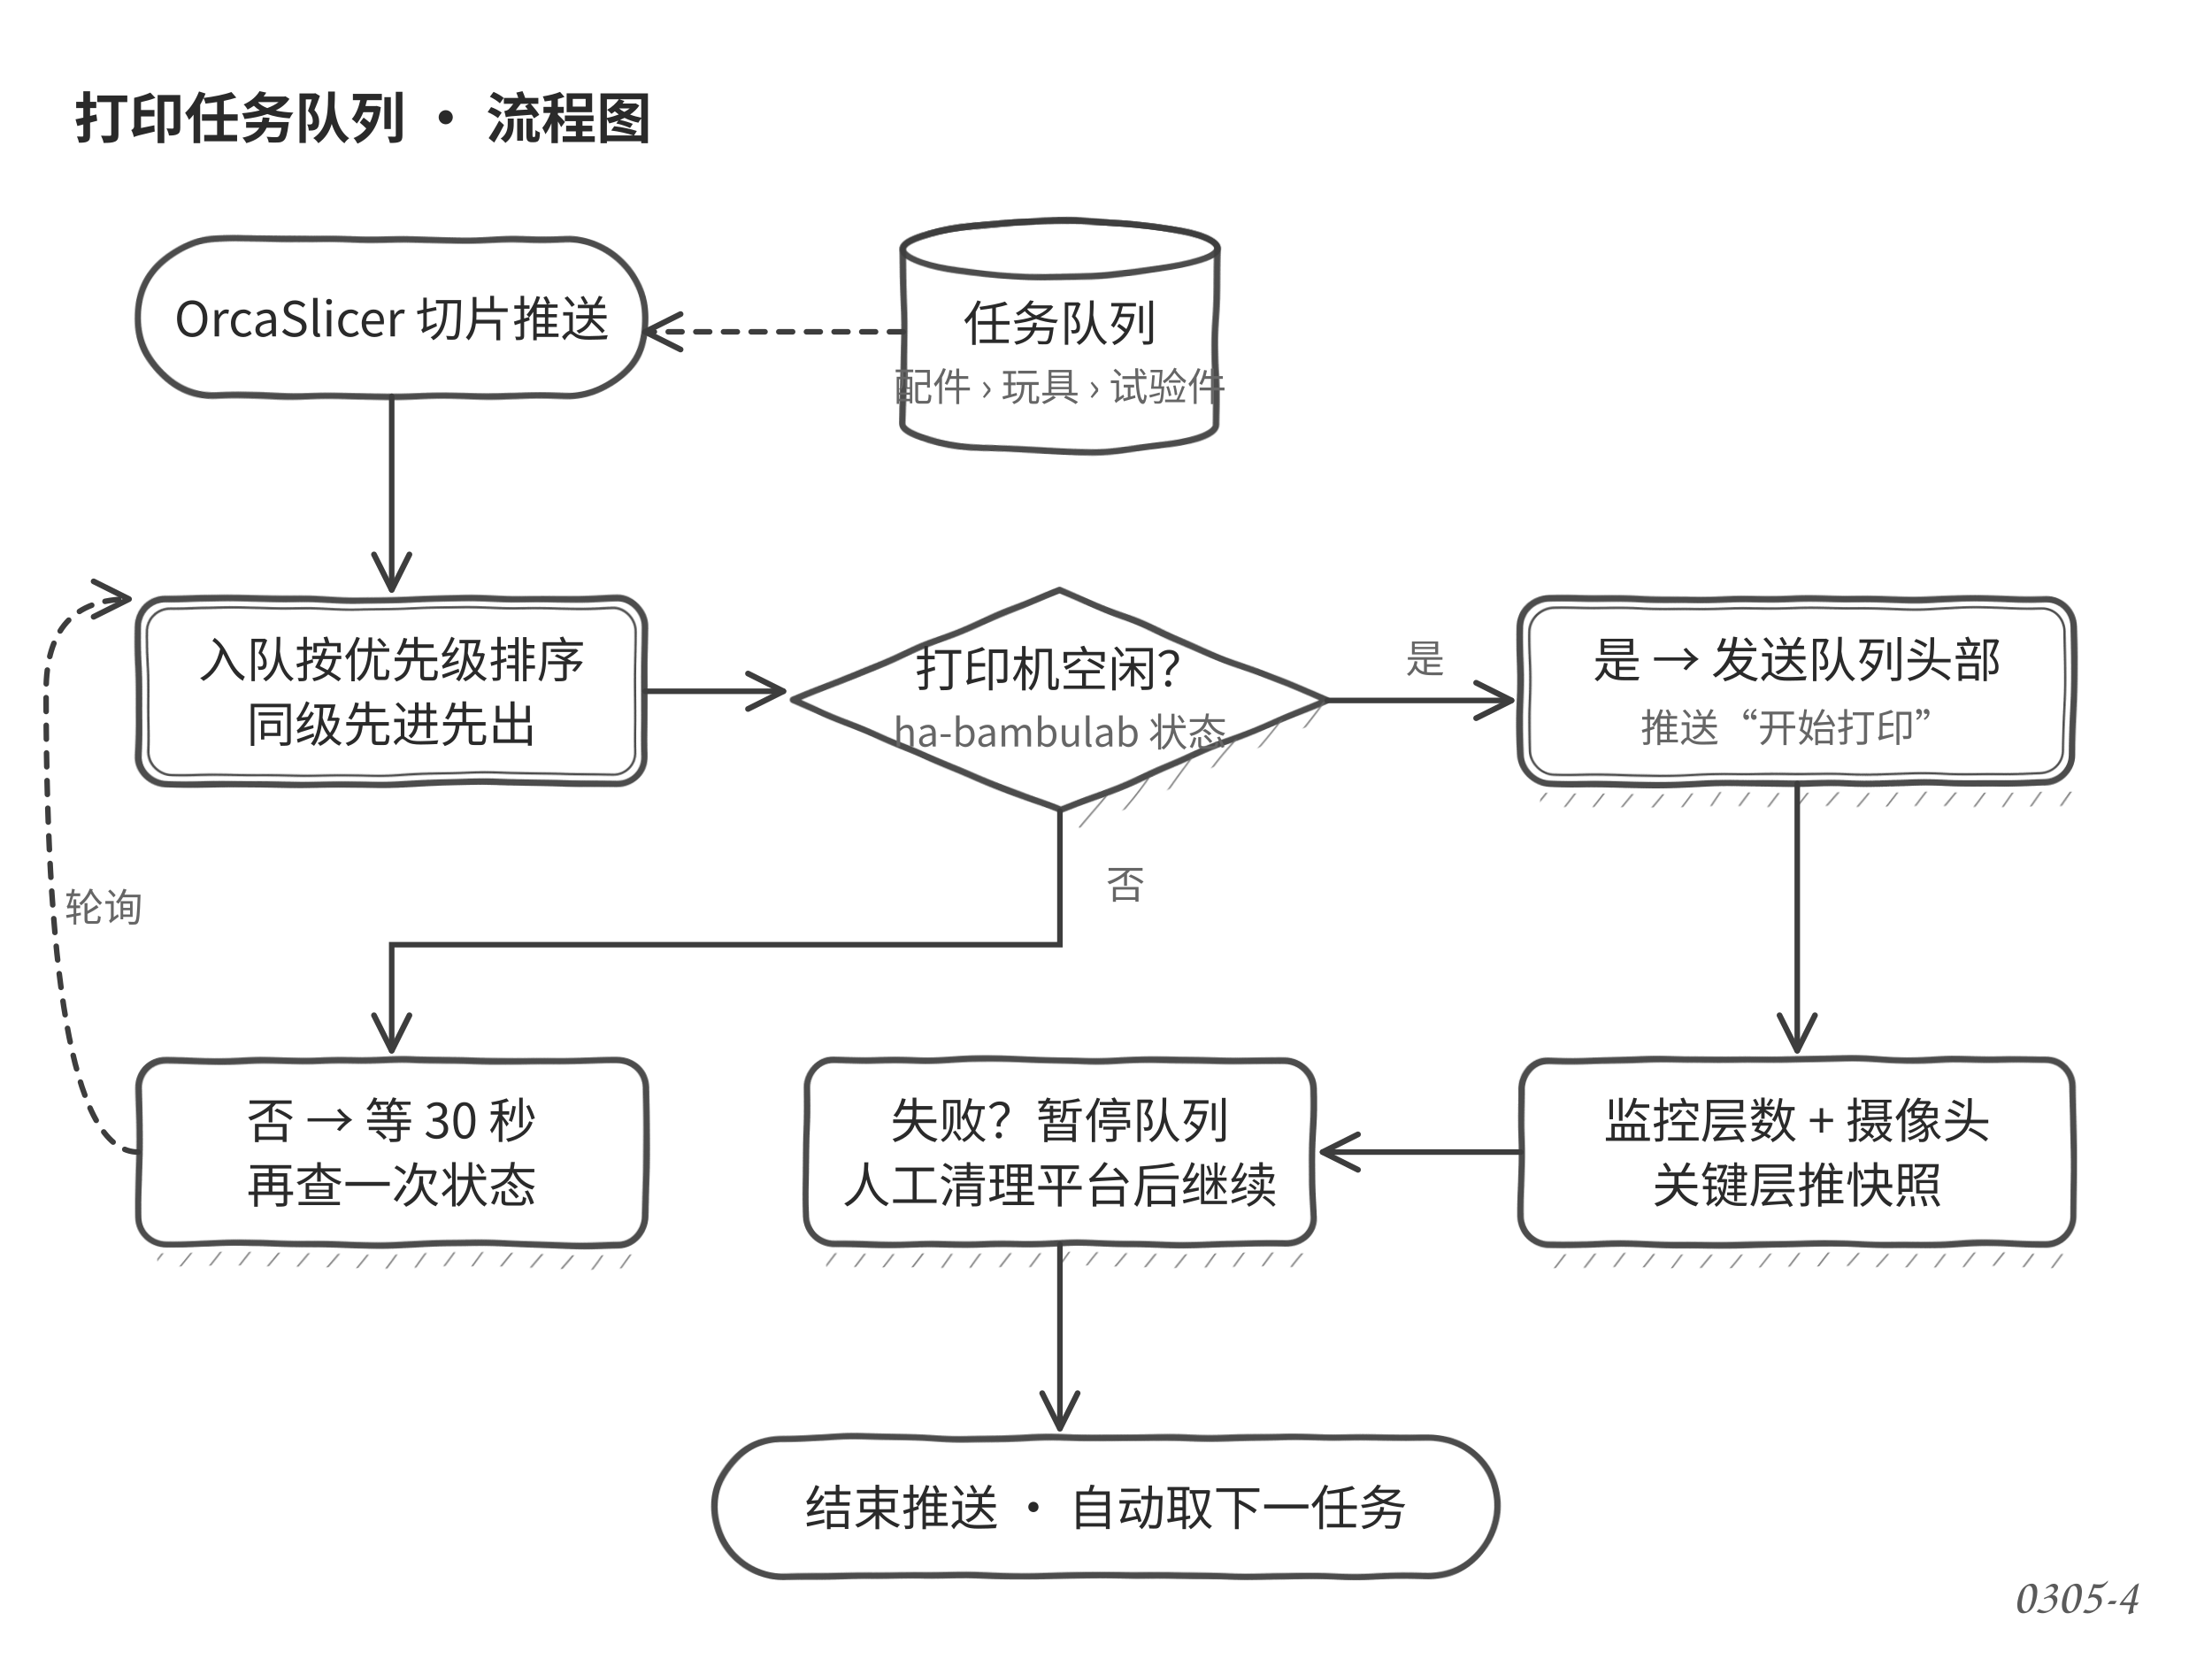
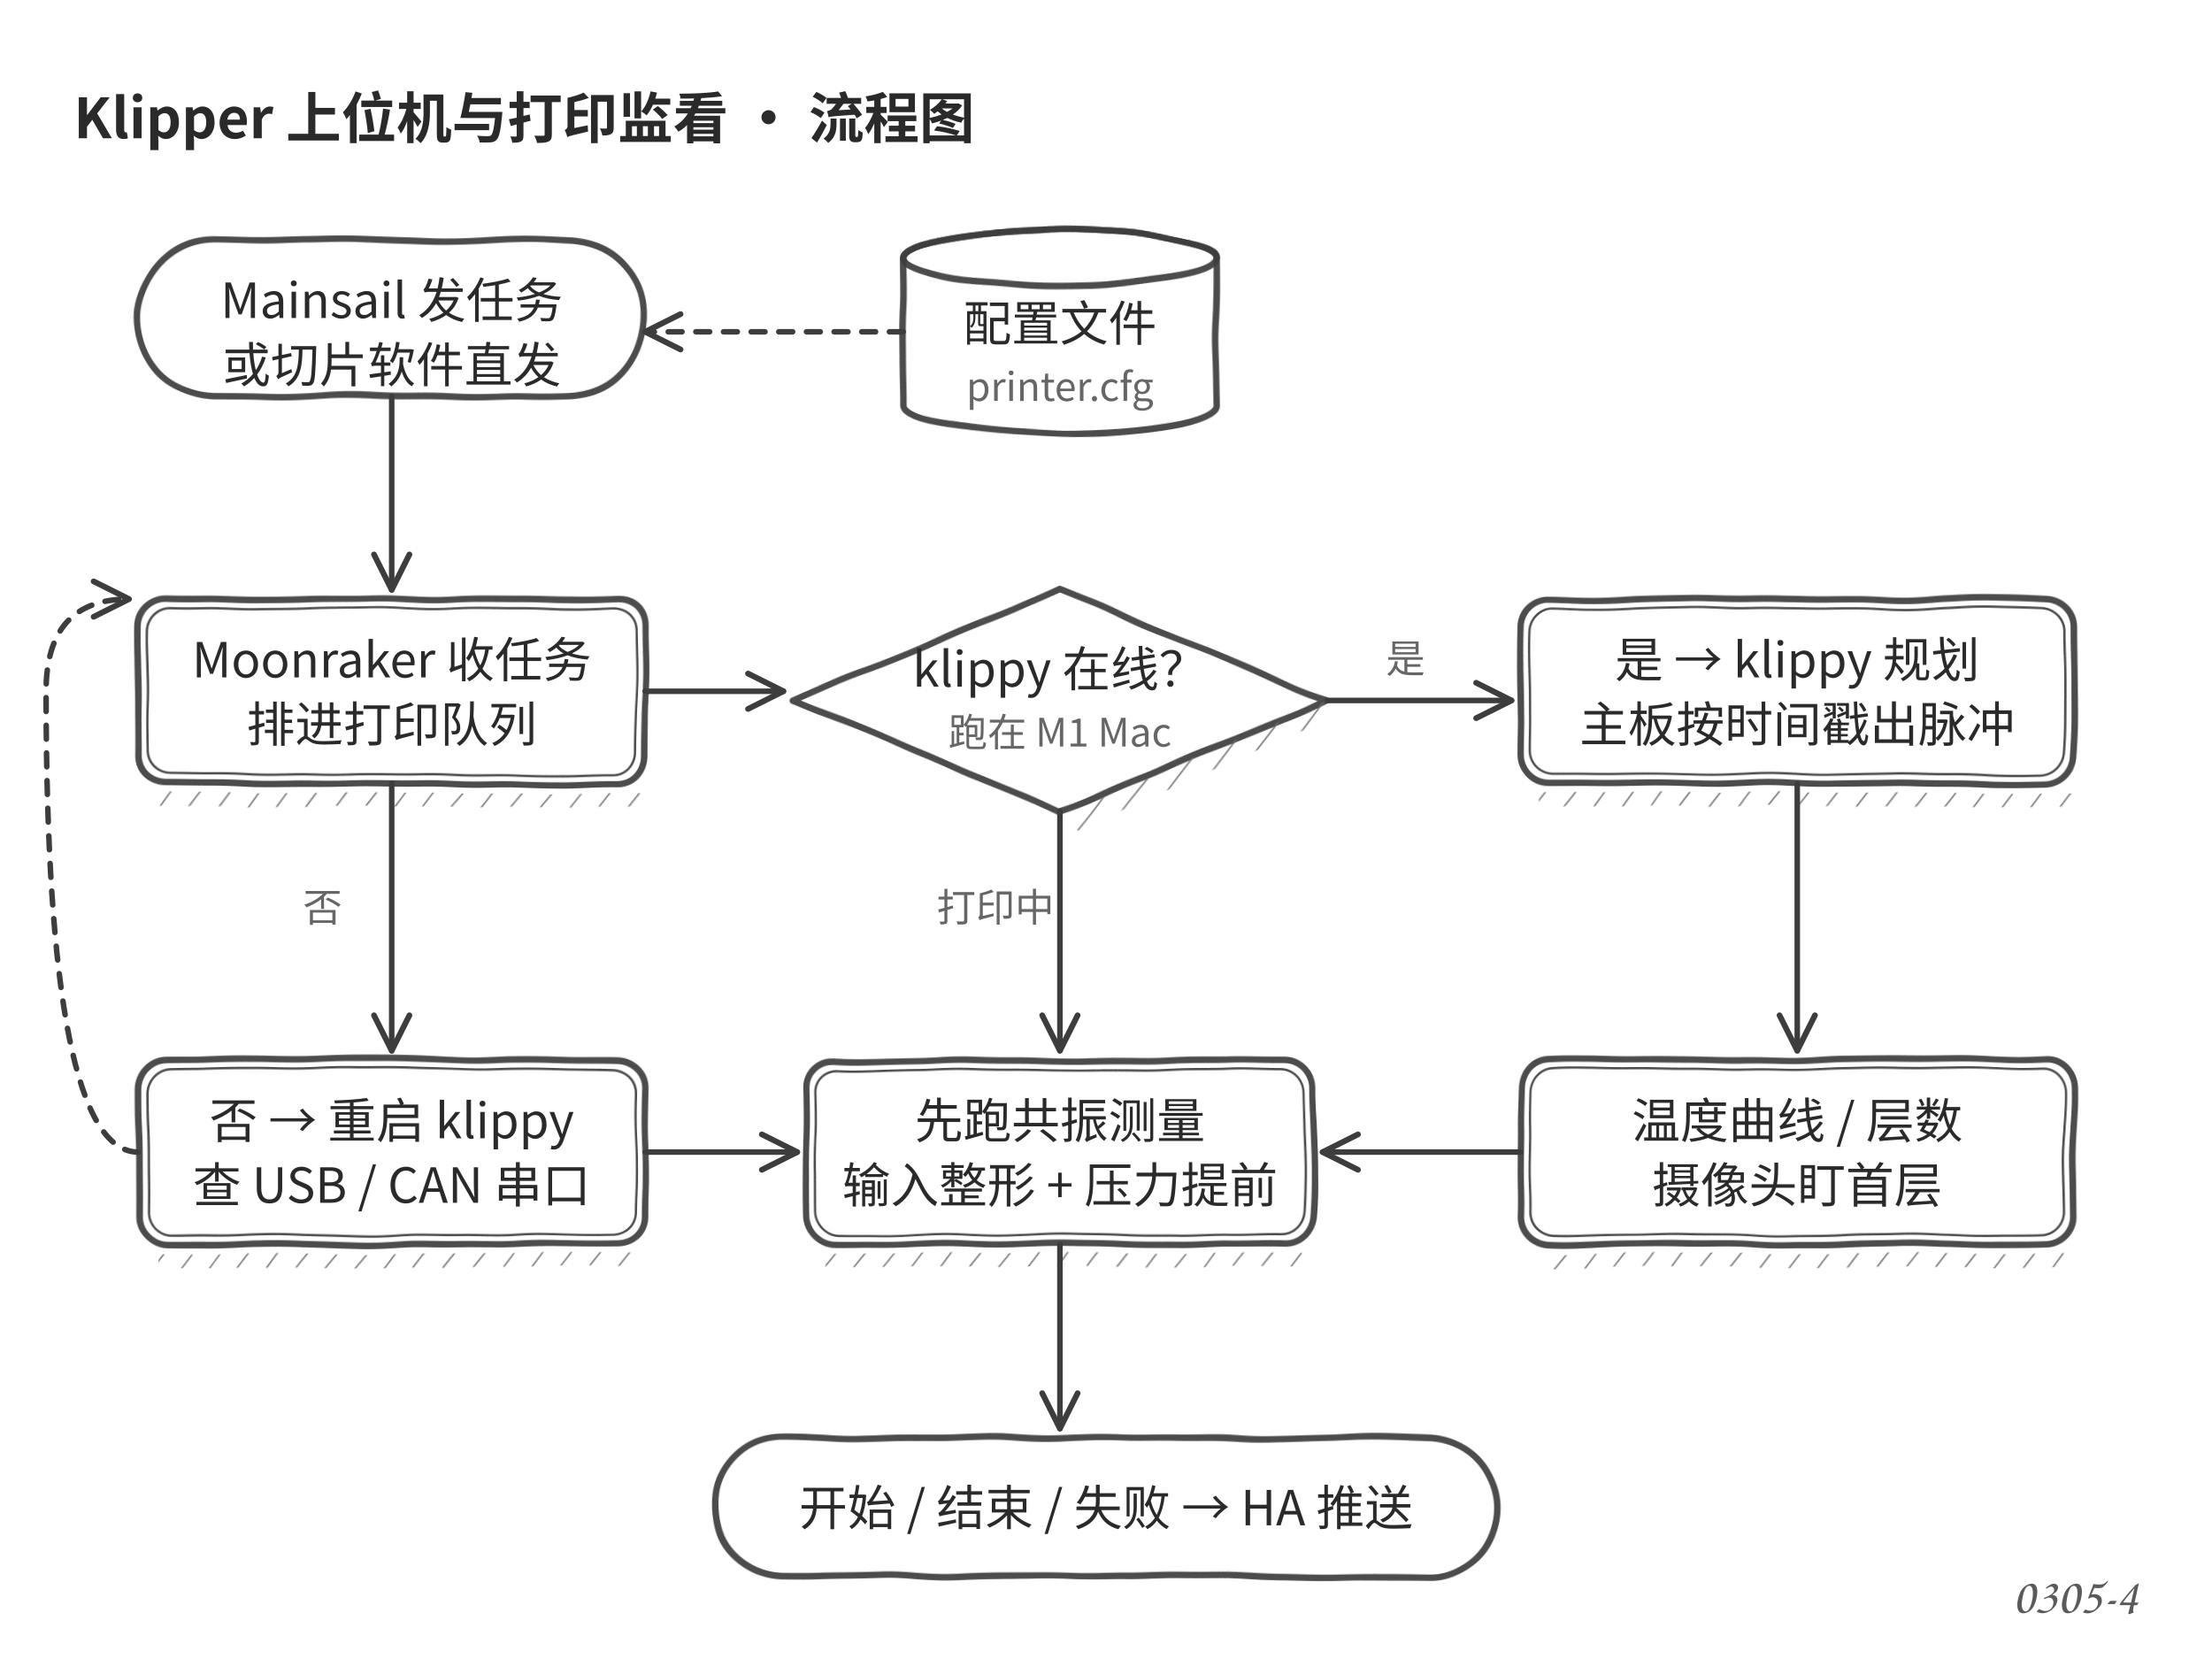
<svg xmlns="http://www.w3.org/2000/svg" viewBox="0 0 480 360" width="480" height="360" font-family="'Noto Sans SC','PingFang SC','Noto Sans CJK SC',sans-serif">
  <defs>
    <filter id="p0305-4-pencil" x="-5%" y="-5%" width="110%" height="110%">
-       <feTurbulence type="fractalNoise" baseFrequency="0.045" numOctaves="2" seed="5" result="n" />
+       <feTurbulence type="fractalNoise" baseFrequency="0.045" numOctaves="2" seed="127" result="n" />
      <feDisplacementMap in="SourceGraphic" in2="n" scale="1.4" xChannelSelector="R" yChannelSelector="G" />
    </filter>
    <pattern id="p0305-4-shade" width="5" height="5" patternUnits="userSpaceOnUse" patternTransform="rotate(38)">
      <line x1="0" y1="0" x2="0" y2="5" stroke="#6b6b6b" stroke-width="0.7" stroke-opacity="0.8" />
    </pattern>
    <marker id="p0305-4-arrow" viewBox="0 0 10 10" refX="9" refY="5" markerWidth="8" markerHeight="8" orient="auto-start-reverse">
      <path d="M1 1 L9 5 L1 9" fill="none" stroke="#3d3d3d" stroke-width="1.3" stroke-linecap="round" stroke-linejoin="round" />
    </marker>
  </defs>
-   <text x="16" y="30" font-weight="700" font-size="12" fill="#2a2a2a">打印任务队列 · 流程图</text>
+   <text x="16" y="30" font-weight="700" font-size="12" fill="#2a2a2a">Klipper 上位机与打印监看 · 流程图</text>
  <g filter="url(#p0305-4-pencil)" stroke="#3d3d3d" fill="none" stroke-linecap="round" stroke-linejoin="round" stroke-width="1.4" stroke-opacity="0.92">
-     <rect x="30" y="52" width="110" height="34" rx="17" />
-     <path d="M196 54 a34 6 0 0 1 68 0 v38 a34 6 0 0 1 -68 0 Z" />
-     <ellipse cx="230" cy="54" rx="34" ry="6" />
+     <rect x="30" y="52" width="110" height="34" rx="17.0" />
+     <path d="M196 56 a34.0 6 0 0 1 68 0 v32 a34.0 6 0 0 1 -68 0 Z" />
+     <ellipse cx="230.0" cy="56" rx="34.0" ry="6" />
    <rect x="30" y="130" width="110" height="40" rx="6" />
    <rect x="32" y="132" width="106" height="36" rx="5" stroke-width="0.5" />
-     <path d="M230 128 l58 24 l-58 24 l-58 -24 Z" />
+     <path d="M34 172 h106 v3 h-106 Z" fill="url(#p0305-4-shade)" stroke="none" />
+     <path d="M230.0 128 l58.0 24.0 l-58.0 24.0 l-58.0 -24.0 Z" />
+     <path d="M232.0 176 l56.0 -24.0 l4 2 l-58.0 26.0 Z" fill="url(#p0305-4-shade)" stroke="none" />
    <rect x="330" y="130" width="120" height="40" rx="6" />
    <rect x="332" y="132" width="116" height="36" rx="5" stroke-width="0.5" />
+     <path d="M334 172 h116 v3 h-116 Z" fill="url(#p0305-4-shade)" stroke="none" />
    <rect x="30" y="230" width="110" height="40" rx="6" />
+     <rect x="32" y="232" width="106" height="36" rx="5" stroke-width="0.5" />
+     <path d="M34 272 h106 v3 h-106 Z" fill="url(#p0305-4-shade)" stroke="none" />
    <rect x="175" y="230" width="110" height="40" rx="6" />
+     <rect x="177" y="232" width="106" height="36" rx="5" stroke-width="0.5" />
+     <path d="M179 272 h106 v3 h-106 Z" fill="url(#p0305-4-shade)" stroke="none" />
    <rect x="330" y="230" width="120" height="40" rx="6" />
-     <path d="M232 176 l56 -24 l4 2 l-58 26 Z" fill="url(#p0305-4-shade)" stroke="none" />
-     <path d="M334 172 h116 v3 h-116 Z" fill="url(#p0305-4-shade)" stroke="none" />
-     <path d="M34 272 h106 v3 h-106 Z M179 272 h106 v3 h-106 Z M334 272 h116 v3 h-116 Z" fill="url(#p0305-4-shade)" stroke="none" />
-     <rect x="155" y="312" width="170" height="30" rx="15" />
+     <rect x="332" y="232" width="116" height="36" rx="5" stroke-width="0.5" />
+     <path d="M334 272 h116 v3 h-116 Z" fill="url(#p0305-4-shade)" stroke="none" />
+     <rect x="155" y="312" width="170" height="30" rx="15.0" />
  </g>
  <g stroke="#3d3d3d" stroke-width="1.2" fill="none" marker-end="url(#p0305-4-arrow)" stroke-linecap="round">
    <path d="M85 86 V128" />
    <path d="M196 72 Q160 72 140 72" stroke-dasharray="3 3" />
    <path d="M140 150 H170" />
    <path d="M288 152 H328" />
+     <path d="M230 176 V228" />
    <path d="M390 170 V228" />
-     <path d="M230 176 V205 H85 V228" />
+     <path d="M85 170 V228" />
+     <path d="M140 250 H173" />
+     <path d="M230 270 V310" />
    <path d="M330 250 H287" />
-     <path d="M230 270 V310" />
    <path d="M30 250 Q10 250 10 150 Q10 130 28 130" stroke-dasharray="3 3" />
  </g>
  <g font-size="10.5" fill="#2a2a2a" text-anchor="middle">
-     <text x="85" y="73">OrcaSlicer 切片推送</text>
-     <text x="230" y="74">任务队列</text>
-     <text x="230" y="87" font-size="8.5" fill="#666">配件 › 玩具 › 试验件</text>
-     <text x="85" y="147">入队按优先级排序</text>
-     <text x="85" y="161">同级先进先出</text>
-     <text x="230" y="149">打印机空闲？</text>
-     <text x="230" y="162" font-size="8.5" fill="#666">ha-bambulab 状态</text>
-     <text x="390" y="147">是 → 发送队列头部</text>
-     <text x="390" y="161" font-size="8.5" fill="#666">推送“开始打印”</text>
-     <text x="85" y="247">否 → 等 30 秒</text>
-     <text x="85" y="261">再查一次状态</text>
-     <text x="230" y="247">失败？暂停队列</text>
-     <text x="230" y="261">人工清理平台后继续</text>
-     <text x="390" y="247">监控层数 + 摄像头</text>
-     <text x="390" y="261">关键层推快照</text>
-     <text x="240" y="331">结束推送 · 自动取下一任务</text>
-   </g>
-   <g font-size="8.5" fill="#666">
-     <text x="305" y="146">是</text>
-     <text x="240" y="195">否</text>
-     <text x="14" y="200">轮询</text>
+     <text x="85" y="69">Mainsail 发任务</text>
+     <text x="85" y="83">或切片软件直发</text>
+     <text x="230" y="74">配置文件</text>
+     <text x="230" y="87" font-size="8.5" fill="#666">printer.cfg</text>
+     <text x="85" y="147">Moonraker 收任务</text>
+     <text x="85" y="161">排进打印队列</text>
+     <text x="230" y="149">klippy 在线？</text>
+     <text x="230" y="162" font-size="8.5" fill="#666">跑在 M1 Mac</text>
+     <text x="390" y="147">是 → klippy 规划</text>
+     <text x="390" y="161">主板按时间戳出脉冲</text>
+     <text x="85" y="247">否 → 重启 klippy</text>
+     <text x="85" y="261">查 USB / CAN 串口</text>
+     <text x="230" y="247">先跑共振测量</text>
+     <text x="230" y="261">输入整形 + 压力提前</text>
+     <text x="390" y="247">温度曲线 / 层数</text>
+     <text x="390" y="261">摄像头盯首层</text>
+     <text x="240" y="331">开始 / 结束 / 失败 → HA 推送</text>
+     <text x="305" y="146" font-size="8.5" fill="#666">是</text>
+     <text x="216" y="200" font-size="8.5" fill="#666">打印中</text>
+     <text x="70" y="200" font-size="8.5" fill="#666">否</text>
  </g>
  <text x="464" y="350" text-anchor="end" font-family="'Long Cang','Kaiti SC',cursive" font-size="11" fill="#5a5a5a">0305-4</text>
</svg>
